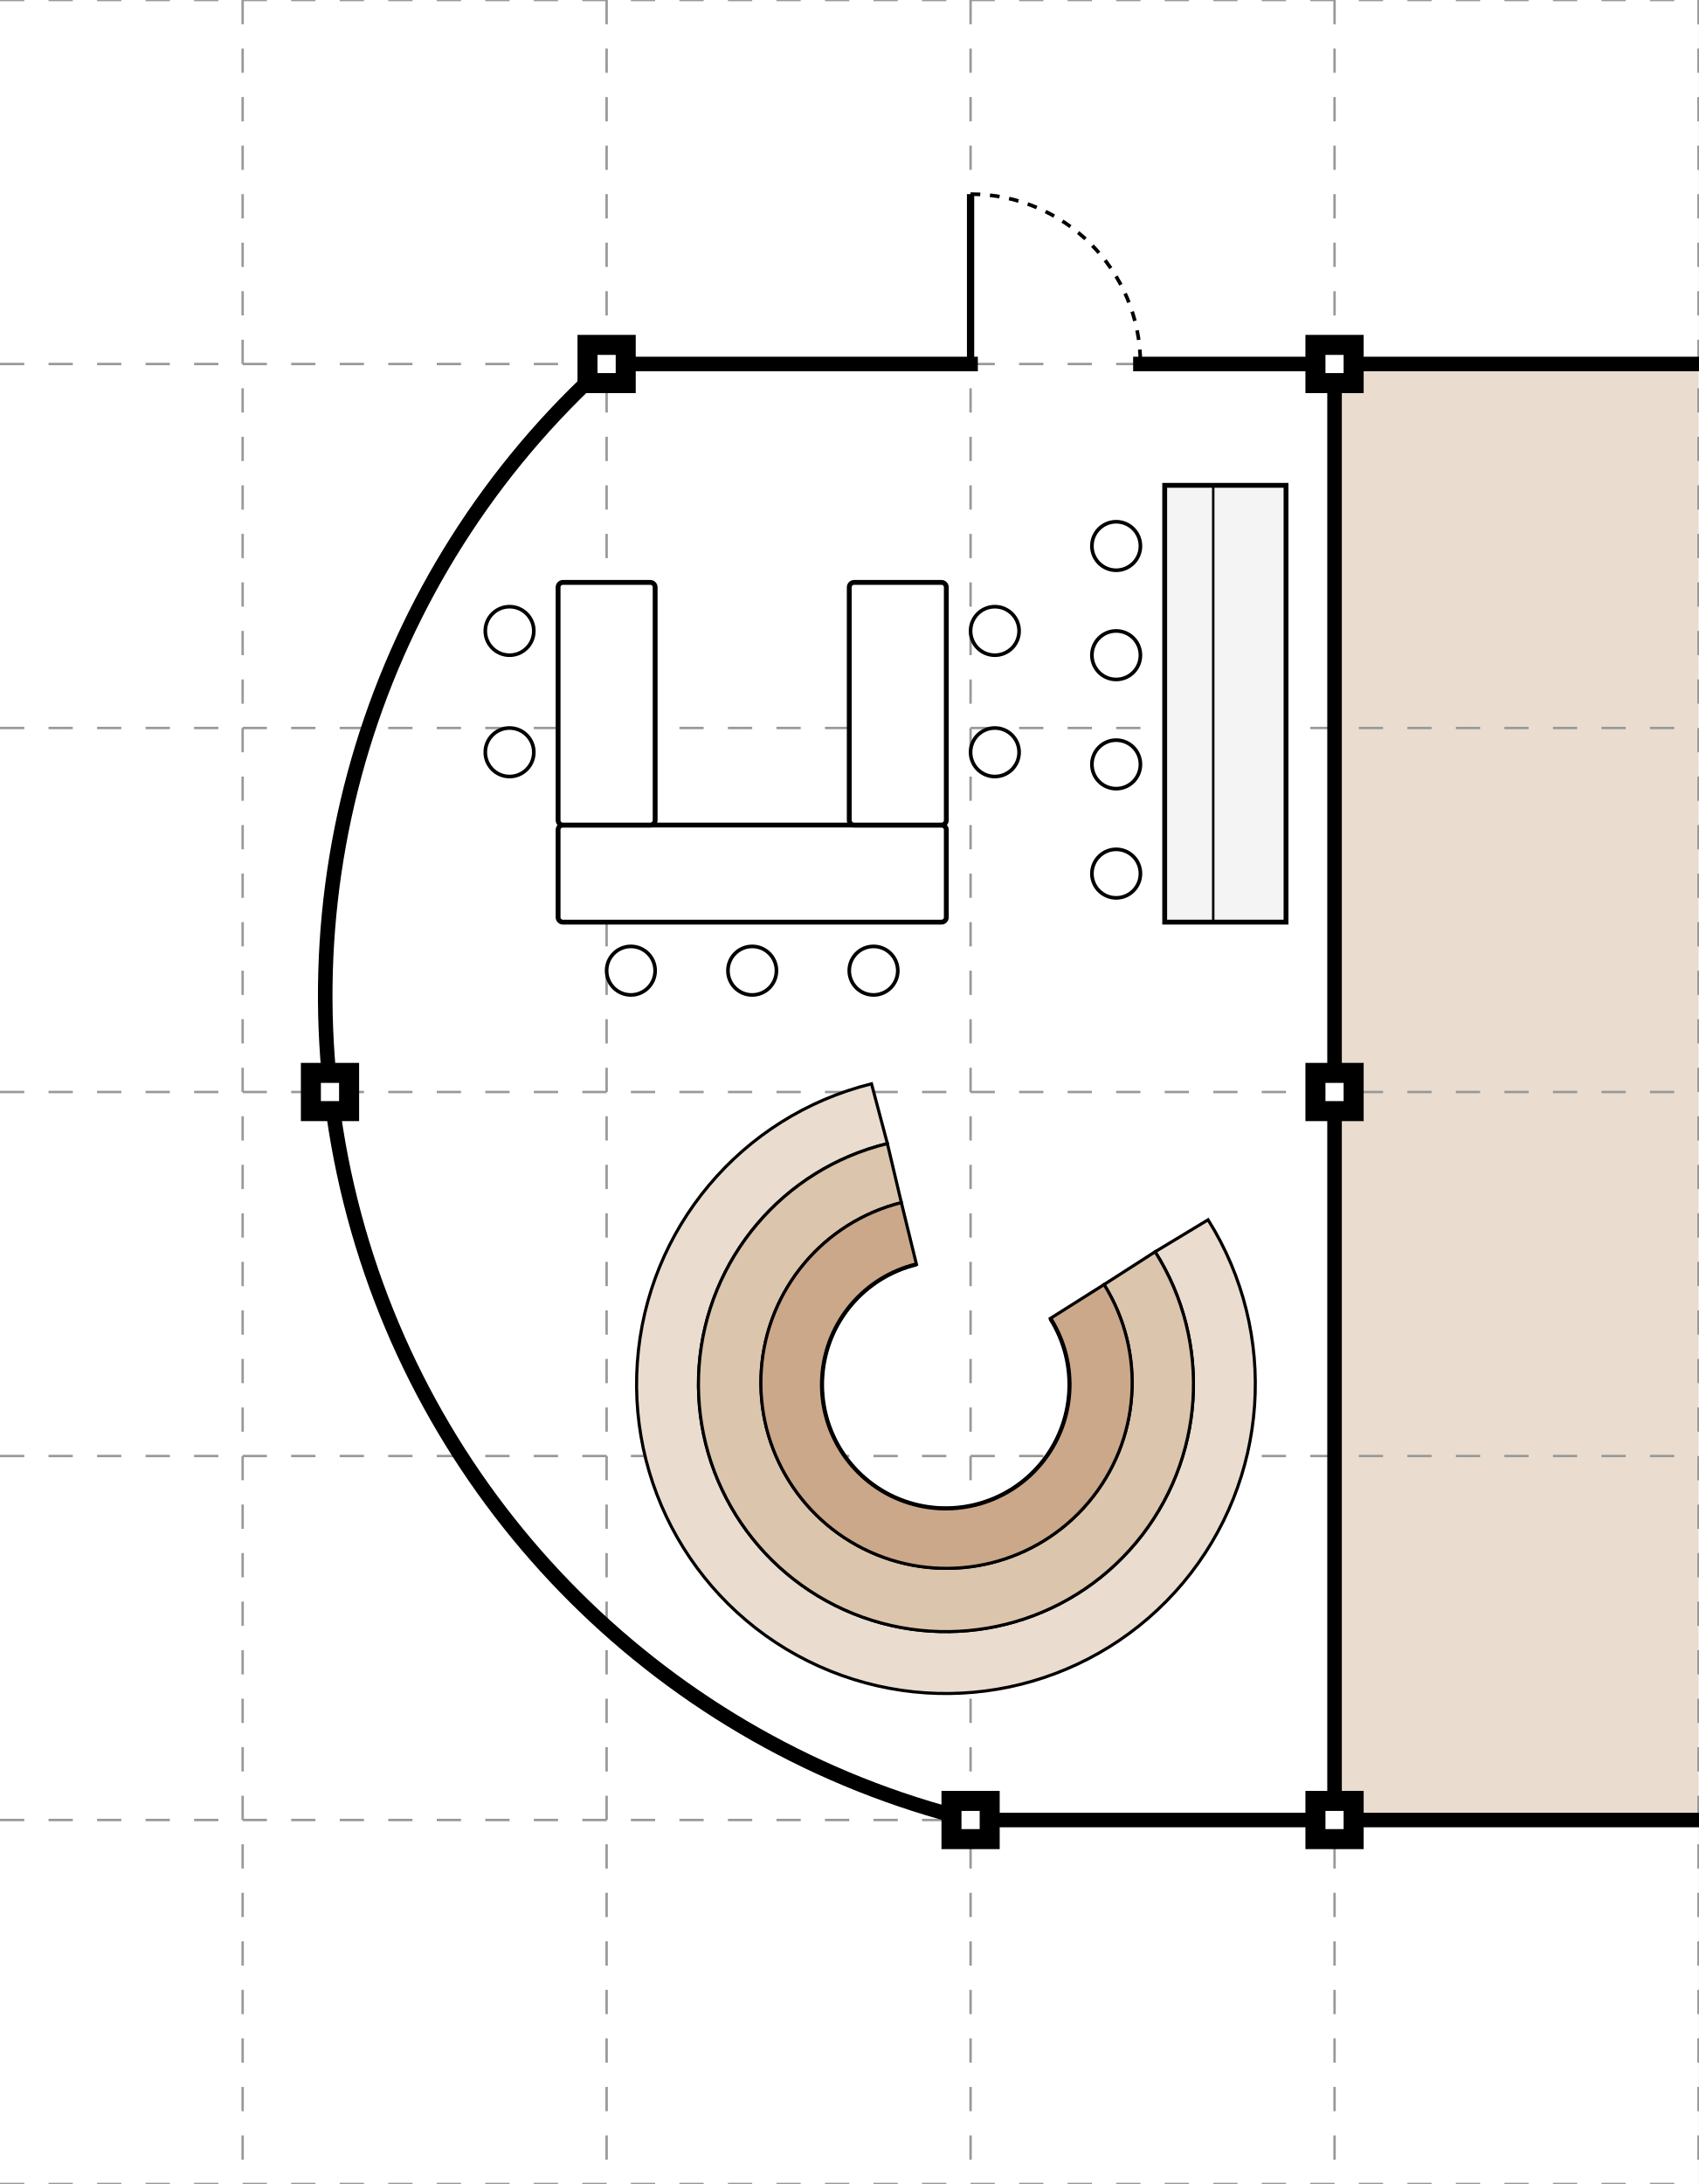
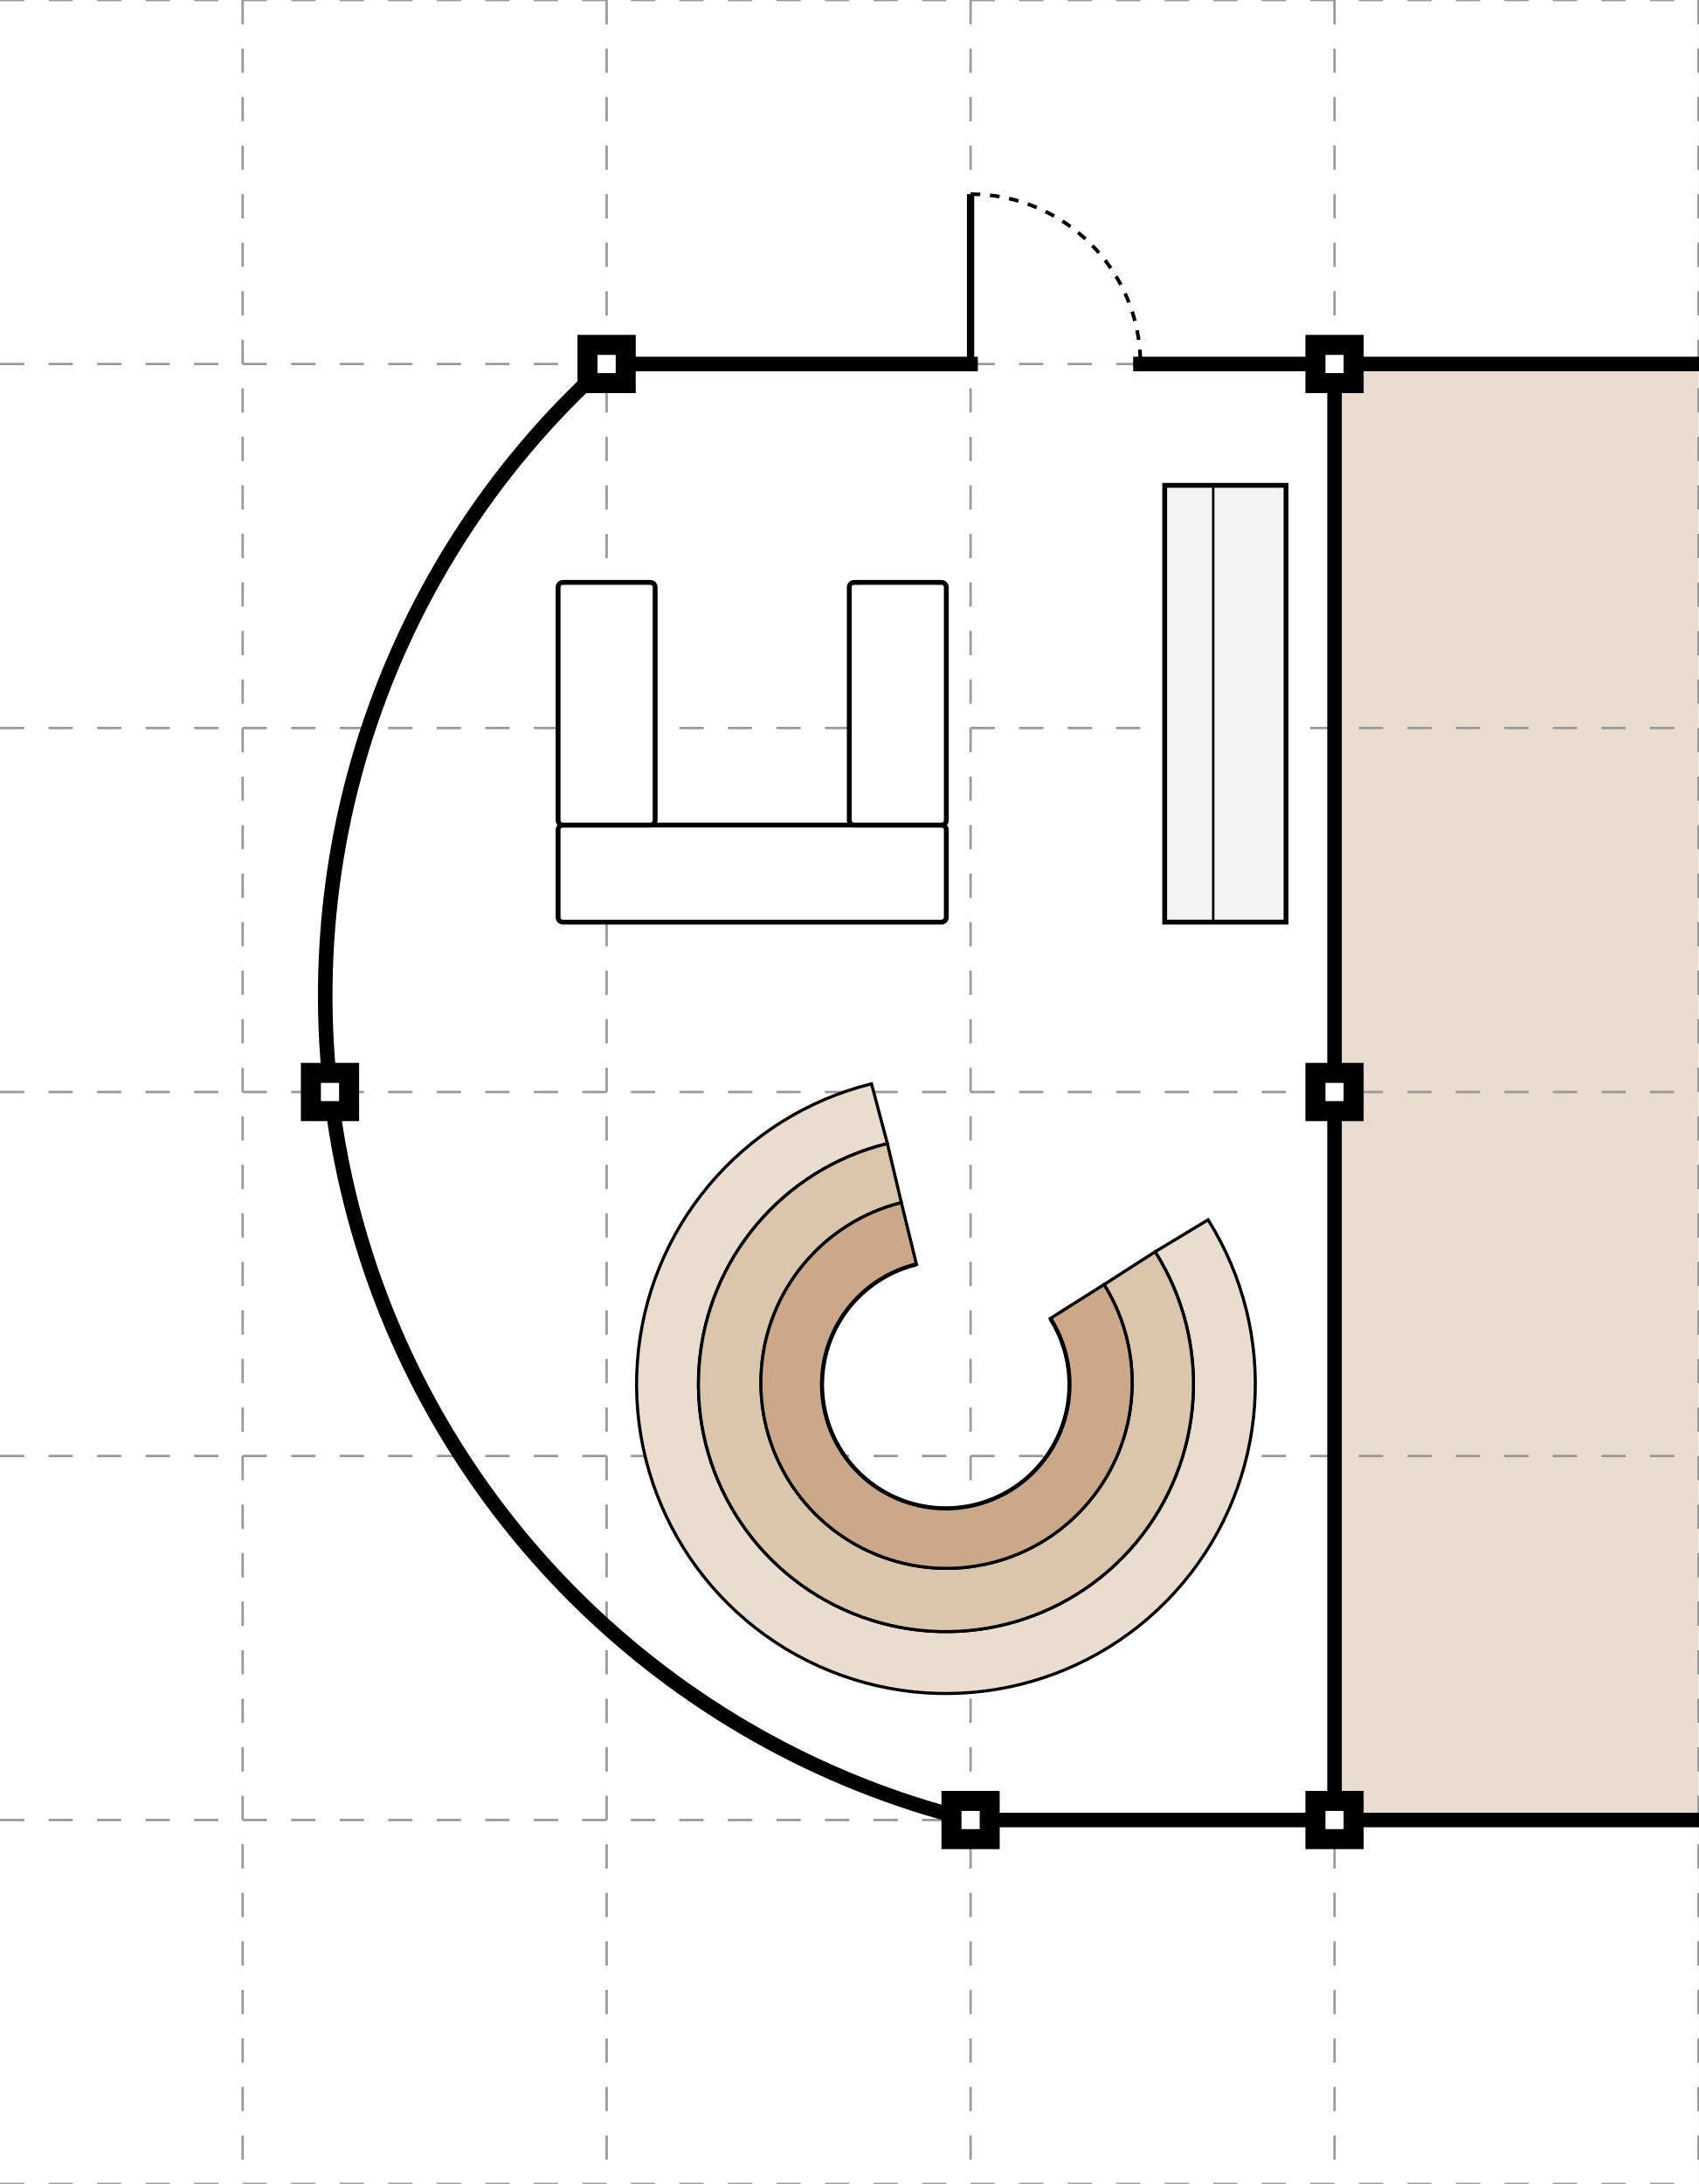
<svg xmlns="http://www.w3.org/2000/svg" viewBox="-100 -50 700 900" width="100%" height="100%" version="1.1" id="svg42">
  <defs id="defs2">
    <g id="col">
      <rect x="-12" y="-12" width="24" height="24" fill="#000" id="rect1" />
      <rect x="-4" y="-4" width="8" height="8" fill="#fff" stroke="#000" stroke-width="0.5" id="rect2" />
    </g>
    <circle id="stool" cx="0" cy="0" r="10" fill="#fff" stroke="#000" stroke-width="1.5" />
  </defs>
  <rect x="-100" y="-50" width="700" height="900" fill="#ffffff" id="rect3" />
  <rect x="450" y="100" width="150" height="600" fill="#eaddcf" id="rect4" />
  <g stroke="#999" stroke-width="1" stroke-dasharray="10 10" id="g15">
    <line x1="0" y1="-50" x2="0" y2="850" id="line4" />
    <line x1="150" y1="-50" x2="150" y2="850" id="line5" />
    <line x1="300" y1="-50" x2="300" y2="850" id="line6" />
    <line x1="450" y1="-50" x2="450" y2="850" id="line7" />
    <line x1="600" y1="-50" x2="600" y2="850" id="line8" />
    <line x1="-100" y1="-50" x2="600" y2="-50" id="line9" />
    <line x1="-100" y1="100" x2="600" y2="100" id="line10" />
    <line x1="-100" y1="250" x2="600" y2="250" id="line11" />
    <line x1="-100" y1="400" x2="600" y2="400" id="line12" />
    <line x1="-100" y1="550" x2="600" y2="550" id="line13" />
    <line x1="-100" y1="700" x2="600" y2="700" id="line14" />
    <line x1="-100" y1="850" x2="600" y2="850" id="line15" />
  </g>
  <g stroke="#000" stroke-width="6" fill="none" stroke-linecap="square" id="g22">
    <path d="M 150 100 L 300 100" id="path15" />
    <path d="M 370 100 L 450 100" id="path16" />
    <path d="M 450 100 L 450 700" id="path17" />
    <path d="M 300 700 L 450 700" id="path18" />
    <path d="M 150 100 A 350 350 0 0 0 300 700" id="path19" />
    <path d="M 450 100 L 600 100" id="path21" />
    <path d="M 450 700 L 600 700" id="path22" />
  </g>
  <g stroke="#000" stroke-width="1.5" id="g23">
    <line x1="300" y1="100" x2="300" y2="30" stroke-width="3" id="line22" />
    <path d="M 300 30 A 70 70 0 0 1 370 100" fill="none" stroke-dasharray="4 4" id="path23" />
  </g>
  <g id="g26">
    <rect x="380" y="150" width="50" height="180" fill="#f4f4f4" stroke="#000" stroke-width="2" id="rect23" />
-     <line x1="400" y1="150" x2="400" y2="330" stroke="#000" stroke-width="1" id="line23" />
-     <use href="#stool" x="360" y="175" id="use23" />
-     <use href="#stool" x="360" y="220" id="use24" />
-     <use href="#stool" x="360" y="265" id="use25" />
-     <use href="#stool" x="360" y="310" id="use26" />
+     <line x1="400" y1="150" x2="400" y2="330" stroke="#000000" stroke-width="1" id="line23" style="display:inline" />
+     <use href="#stool" x="360" y="175" id="use23" style="display:none" />
+     <use href="#stool" x="360" y="220" id="use24" style="display:none" />
+     <use href="#stool" x="360" y="265" id="use25" style="display:none" />
+     <use href="#stool" x="360" y="310" id="use26" style="display:none" />
  </g>
  <g transform="translate(110, 170)" id="g34">
    <rect x="20" y="120" width="160" height="40" fill="#fff" stroke="#000" stroke-width="2" rx="2" id="rect26" />
    <rect x="20" y="20" width="40" height="100" fill="#fff" stroke="#000" stroke-width="2" rx="2" id="rect27" />
    <rect x="140" y="20" width="40" height="100" fill="#fff" stroke="#000" stroke-width="2" rx="2" id="rect28" />
-     <circle cx="50" cy="180" r="10" fill="#fff" stroke="#000" stroke-width="1.5" id="circle28" />
-     <circle cx="100" cy="180" r="10" fill="#fff" stroke="#000" stroke-width="1.5" id="circle29" />
-     <circle cx="150" cy="180" r="10" fill="#fff" stroke="#000" stroke-width="1.5" id="circle30" />
-     <circle cx="0" cy="40" r="10" fill="#fff" stroke="#000" stroke-width="1.5" id="circle31" />
-     <circle cx="0" cy="90" r="10" fill="#fff" stroke="#000" stroke-width="1.5" id="circle32" />
-     <circle cx="200" cy="40" r="10" fill="#fff" stroke="#000" stroke-width="1.5" id="circle33" />
-     <circle cx="200" cy="90" r="10" fill="#fff" stroke="#000" stroke-width="1.5" id="circle34" />
+     <circle cx="50" cy="180" r="10" fill="#ffffff" stroke="#000000" stroke-width="1.5" id="circle28" style="display:none" />
+     <circle cx="100" cy="180" r="10" fill="#ffffff" stroke="#000000" stroke-width="1.5" id="circle29" style="display:none" />
+     <circle cx="150" cy="180" r="10" fill="#ffffff" stroke="#000000" stroke-width="1.5" id="circle30" style="display:none" />
+     <circle cx="0" cy="40" r="10" fill="#ffffff" stroke="#000000" stroke-width="1.5" id="circle31" style="display:none" />
+     <circle cx="0" cy="90" r="10" fill="#ffffff" stroke="#000000" stroke-width="1.5" id="circle32" style="display:none" />
+     <circle cx="200" cy="40" r="10" fill="#ffffff" stroke="#000000" stroke-width="1.5" id="circle33" style="display:none" />
+     <circle cx="200" cy="90" r="10" fill="#ffffff" stroke="#000000" stroke-width="1.5" id="circle34" style="display:none" />
  </g>
  <g transform="translate(290, 520) scale(0.85) rotate(22)" id="g37">
    <path d="M -88 -121 A 150 150 0 1 0 88 -121 L 70 -97 A 120 120 0 1 1 -70 -97 Z" fill="#eaddcf" stroke="#000" stroke-width="1.5" id="path34" />
    <path d="M -70 -97 A 120 120 0 1 0 70 -97 L 53 -73 A 90 90 0 1 1 -53 -73 Z" fill="#dcc5ad" stroke="#000" stroke-width="1.5" id="path35" />
    <path d="M -53 -73 A 90 90 0 1 0 53 -73 L 35 -48 A 60 60 0 1 1 -35 -48 Z" fill="#cba889" stroke="#000" stroke-width="1.5" id="path36" />
    <path d="M -35 -48 A 60 60 0 1 0 35 -48" fill="none" stroke="#000" stroke-width="2" id="path37" />
  </g>
  <use href="#col" x="150" y="100" id="use37" />
  <use href="#col" x="450" y="100" id="use38" />
  <use href="#col" x="450" y="400" id="use39" />
  <use href="#col" x="300" y="700" id="use40" />
  <use href="#col" x="450" y="700" id="use41" />
  <use href="#col" x="36" y="400" id="use42" />
</svg>
